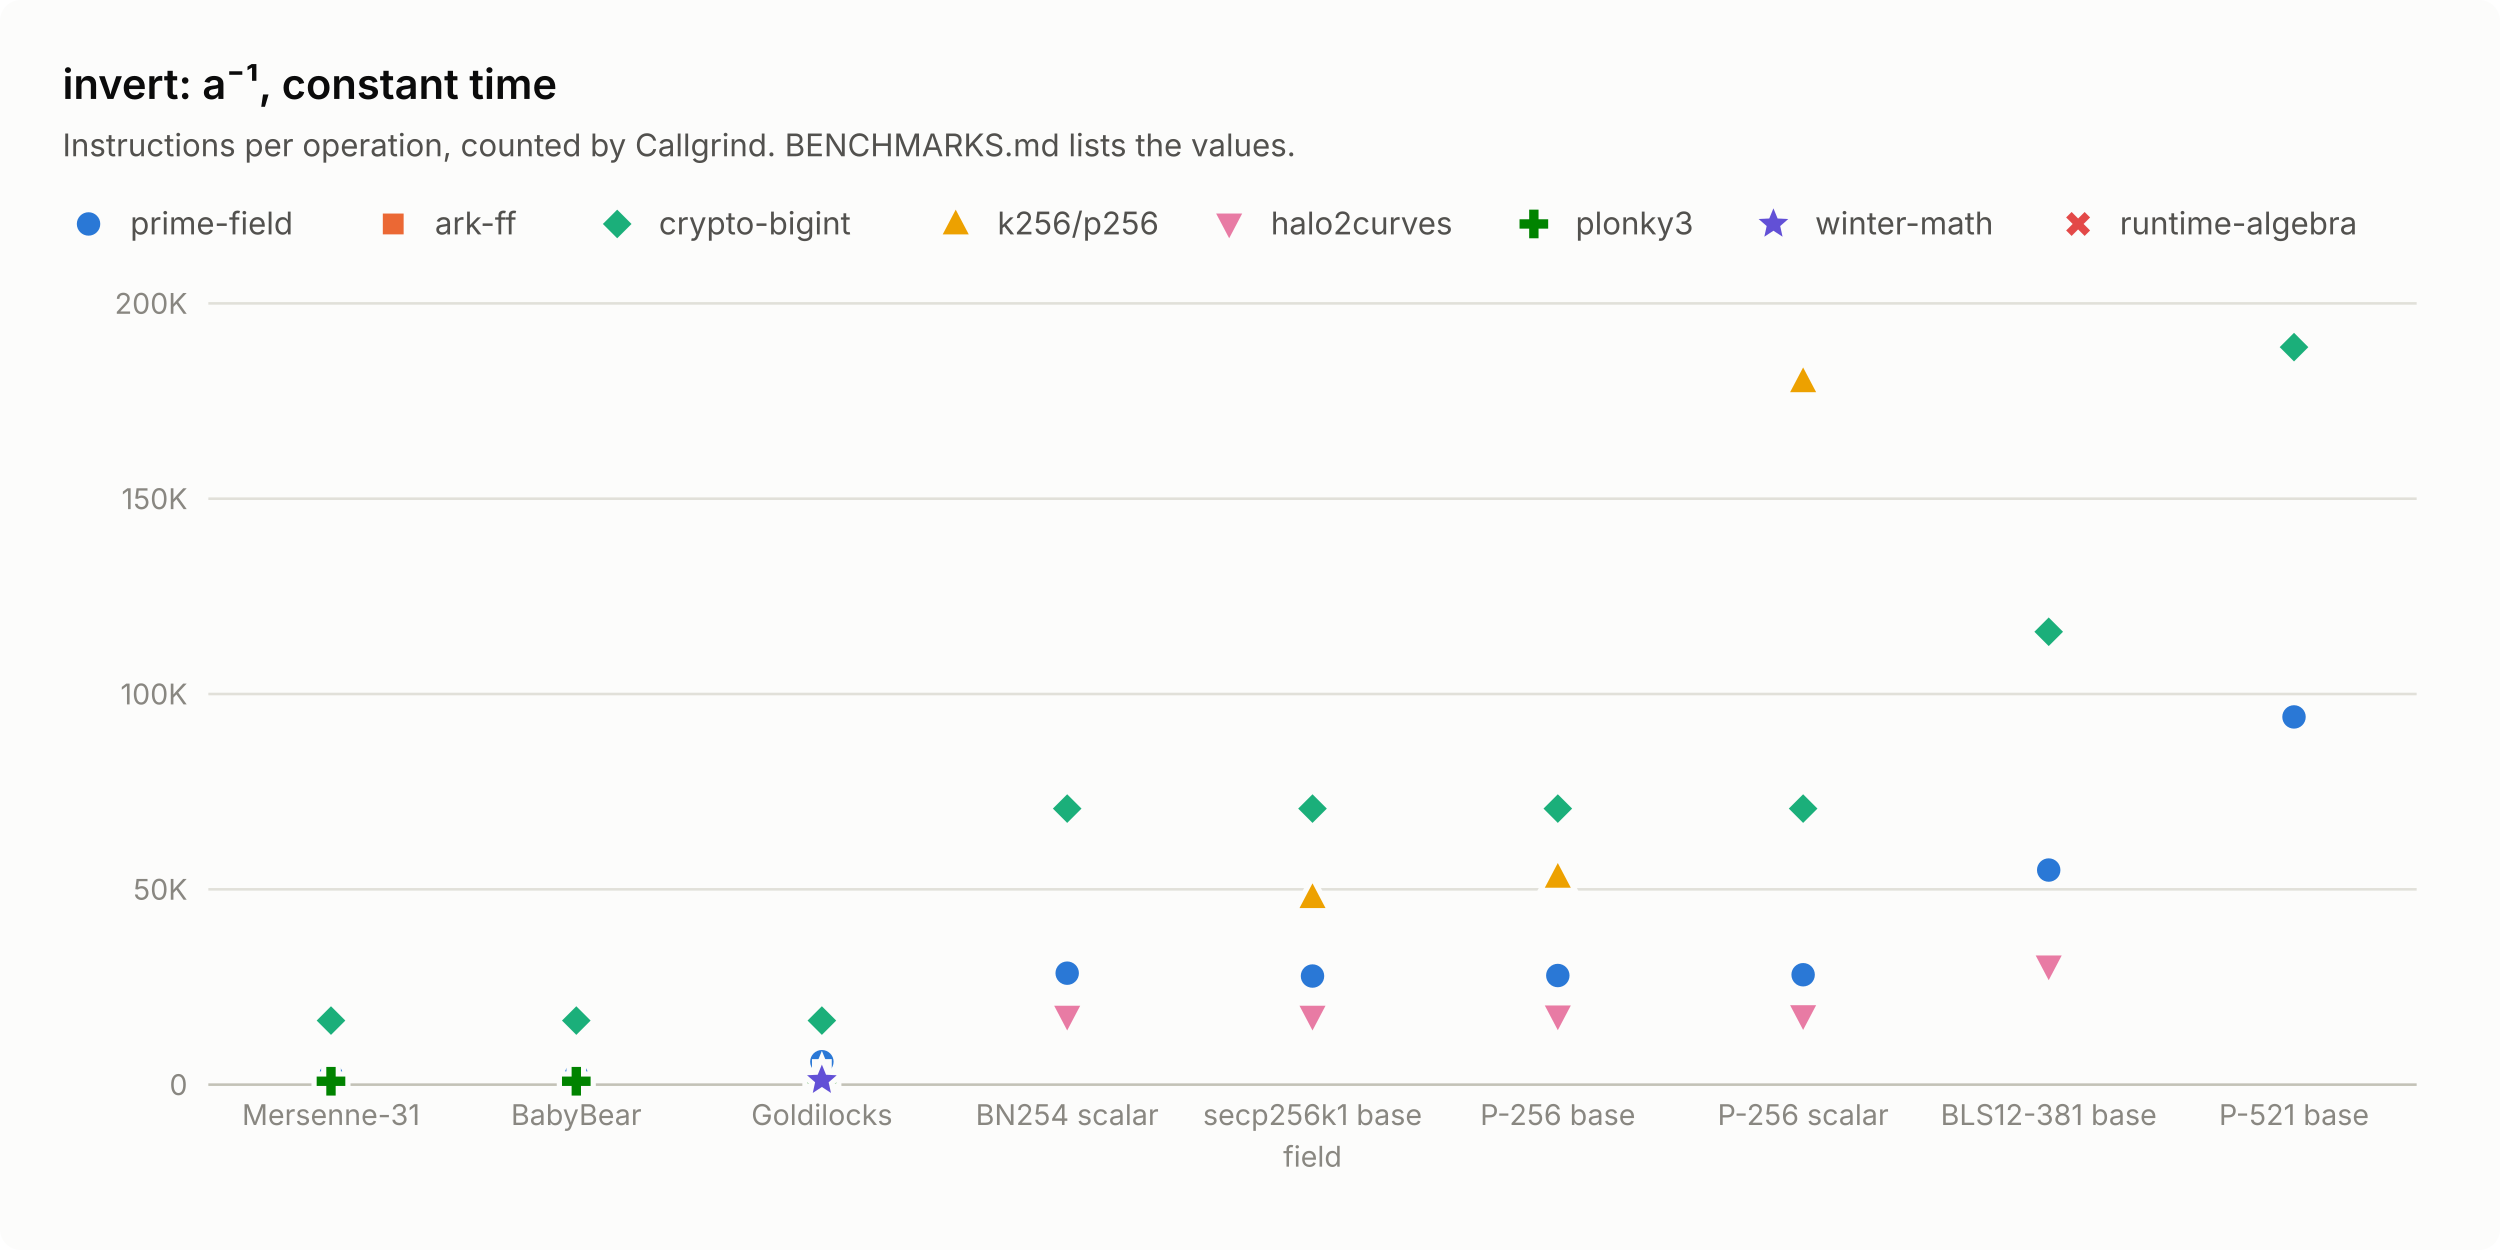
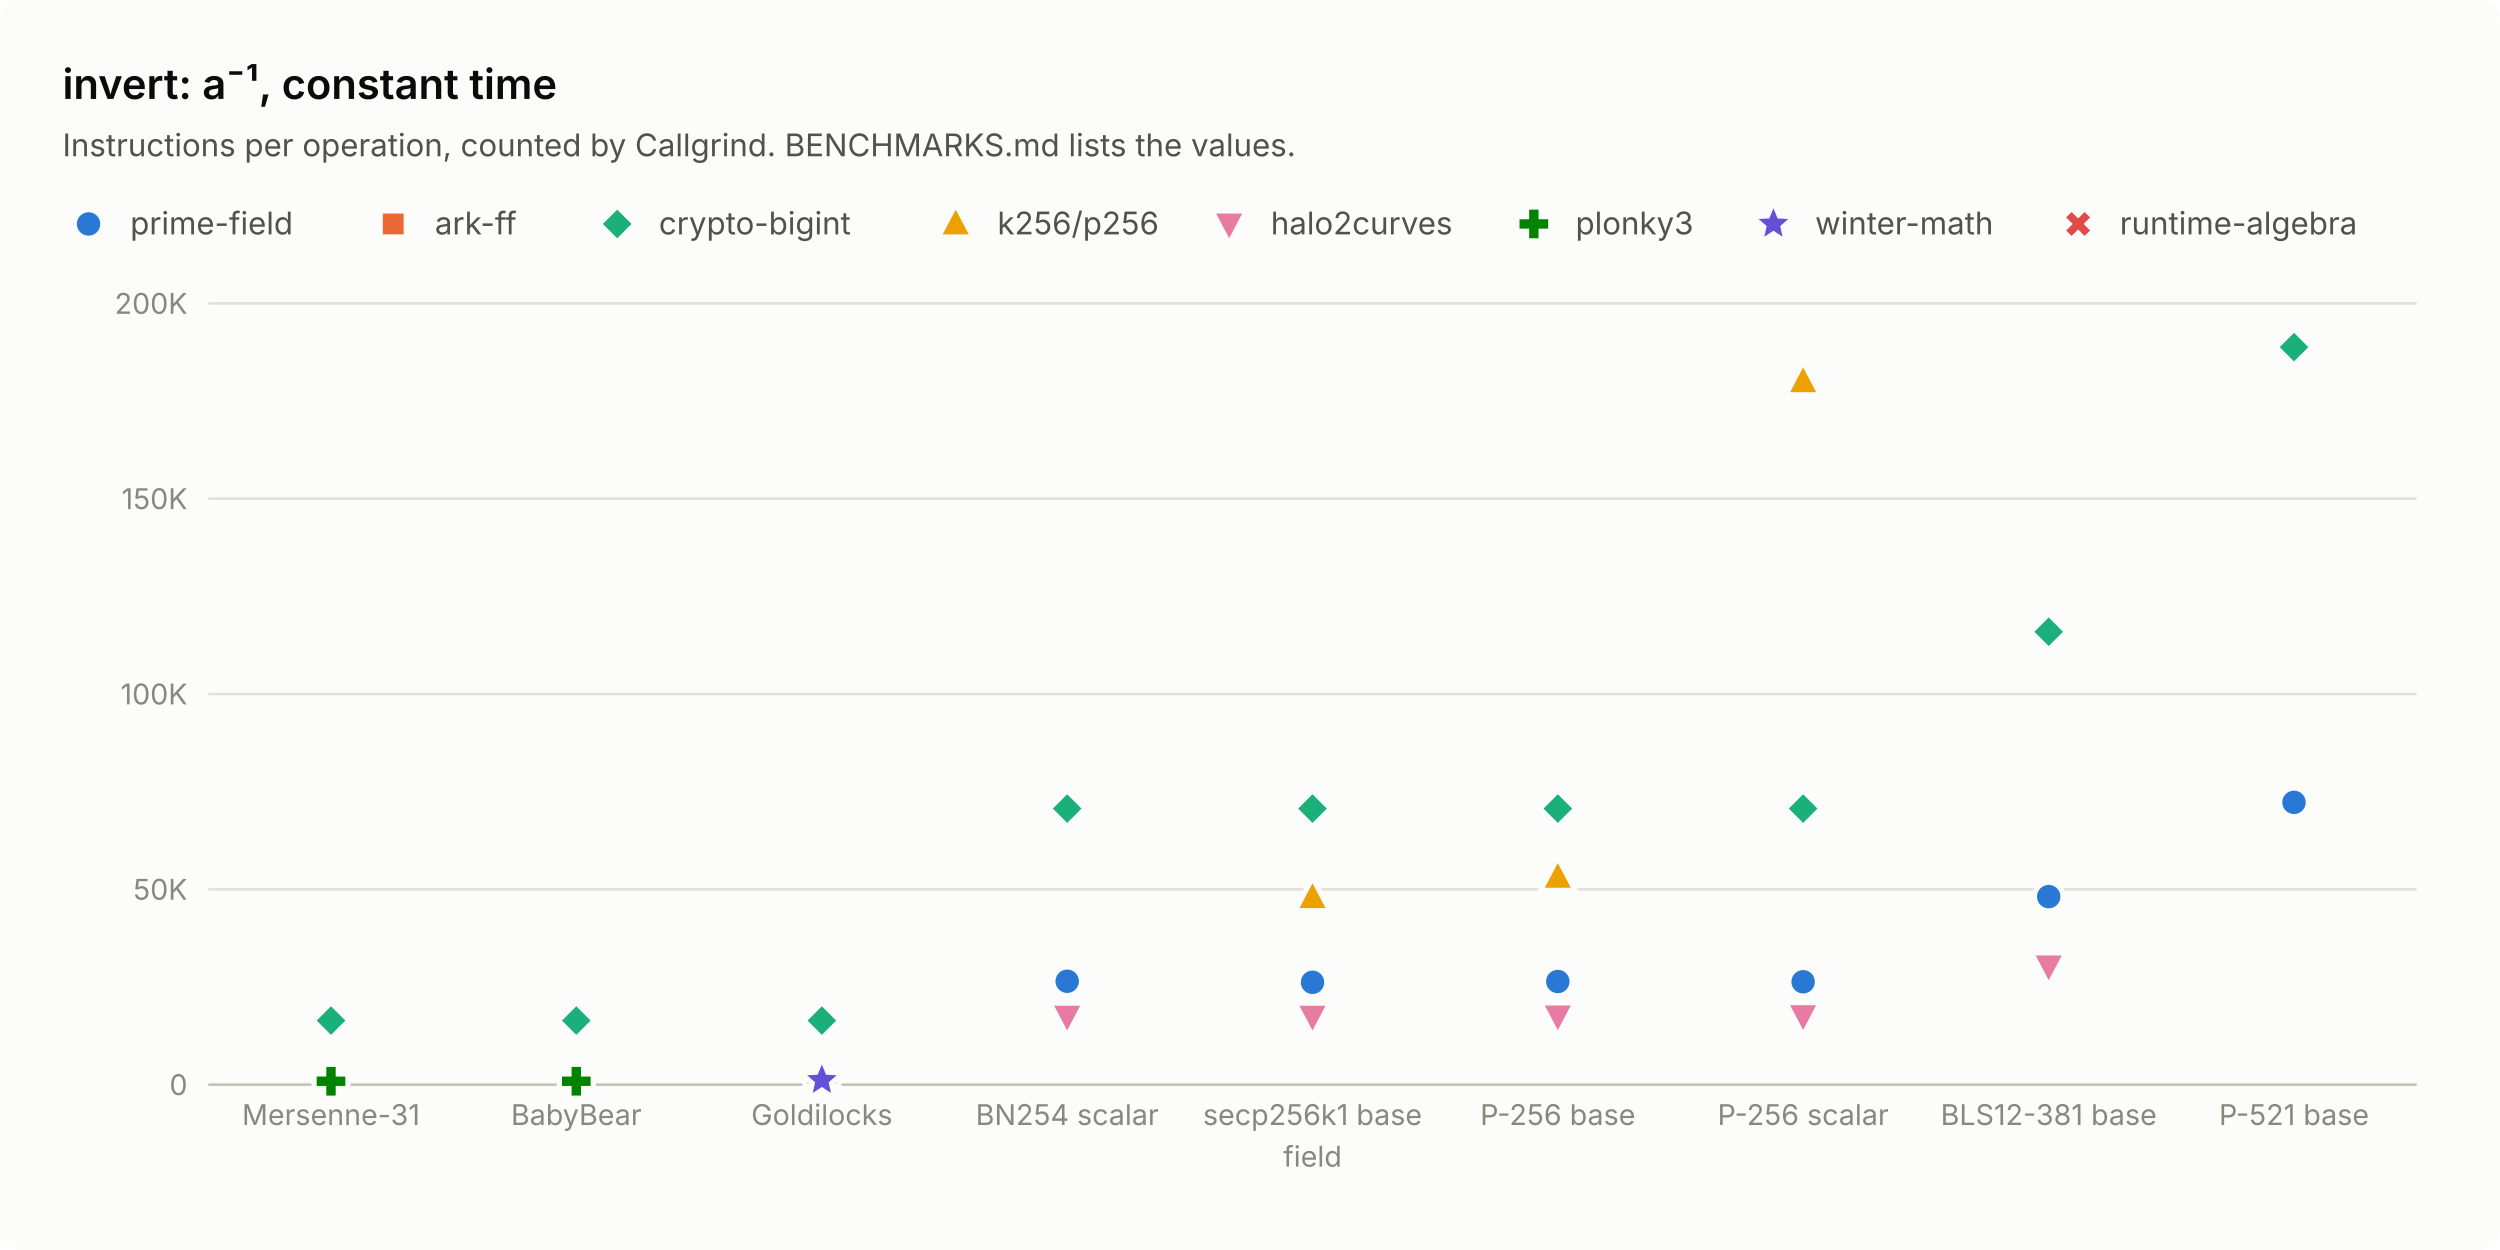
<svg xmlns="http://www.w3.org/2000/svg" width="960" height="480" viewBox="0 0 960 480" role="img" aria-labelledby="title description">
  <style>.grid,.axis{stroke-width:1}.title{font:600 16px system-ui, -apple-system, "Segoe UI", sans-serif}.subtitle,.legend{font:12px system-ui, -apple-system, "Segoe UI", sans-serif}.tick{font:11px system-ui, -apple-system, "Segoe UI", sans-serif;font-variant-numeric:tabular-nums}.line{fill:none;stroke-width:2;stroke-linejoin:round;stroke-linecap:round}.marker{stroke-width:4;paint-order:stroke}.surface{fill:#fcfcfb}.grid{stroke:#e1e0d9}.axis{stroke:#c3c2b7}.title{fill:#0b0b0b}.subtitle,.legend{fill:#52514e}.tick{fill:#898781}.marker{stroke:#fcfcfb}.c0 .line{stroke:#2a78d6}.c0 .marker{fill:#2a78d6}.c1 .line{stroke:#eb6834}.c1 .marker{fill:#eb6834}.c2 .line{stroke:#1baf7a}.c2 .marker{fill:#1baf7a}.c3 .line{stroke:#eda100}.c3 .marker{fill:#eda100}.c4 .line{stroke:#e87ba4}.c4 .marker{fill:#e87ba4}.c5 .line{stroke:#008300}.c5 .marker{fill:#008300}.c6 .line{stroke:#6250d6}.c6 .marker{fill:#6250d6}.c7 .line{stroke:#e34948}.c7 .marker{fill:#e34948}@media (prefers-color-scheme: dark){.surface{fill:#1a1a19}.grid{stroke:#2c2c2a}.axis{stroke:#383835}.title{fill:#f0efec}.subtitle,.legend{fill:#c3c2b7}.tick{fill:#898781}.marker{stroke:#1a1a19}.c0 .line{stroke:#3987e5}.c0 .marker{fill:#3987e5}.c1 .line{stroke:#d95926}.c1 .marker{fill:#d95926}.c2 .line{stroke:#199e70}.c2 .marker{fill:#199e70}.c3 .line{stroke:#c98500}.c3 .marker{fill:#c98500}.c4 .line{stroke:#d55181}.c4 .marker{fill:#d55181}.c5 .line{stroke:#008300}.c5 .marker{fill:#008300}.c6 .line{stroke:#9085e9}.c6 .marker{fill:#9085e9}.c7 .line{stroke:#e66767}.c7 .marker{fill:#e66767}}</style>
  <rect class="surface" width="960" height="480" rx="8" />
  <text class="title" x="24" y="38">invert: a⁻¹, constant time</text>
  <text class="subtitle" x="24" y="60">Instructions per operation, counted by Callgrind. BENCHMARKS.md lists the values.</text>
  <g class="c0">
    <path class="marker" transform="translate(34,86)" d="M0,-4.5A4.5,4.5 0 1 1 0,4.5A4.5,4.5 0 1 1 0,-4.5Z" />
  </g>
  <text class="legend" x="50" y="90">prime-field</text>
  <g class="c1">
    <path class="marker" transform="translate(151,86)" d="M-4,-4H4V4H-4Z" />
  </g>
  <text class="legend" x="167" y="90">ark-ff</text>
  <g class="c2">
    <path class="marker" transform="translate(237,86)" d="M0,-5.5L5.5,0L0,5.5L-5.5,0Z" />
  </g>
  <text class="legend" x="253" y="90">crypto-bigint</text>
  <g class="c3">
    <path class="marker" transform="translate(367,86)" d="M0,-5.5L5,4H-5Z" />
  </g>
  <text class="legend" x="383" y="90">k256/p256</text>
  <g class="c4">
    <path class="marker" transform="translate(472,86)" d="M0,5.5L5,-4H-5Z" />
  </g>
  <text class="legend" x="488" y="90">halo2curves</text>
  <g class="c5">
    <path class="marker" transform="translate(589,86)" d="M-1.8,-5.5H1.8V-1.8H5.5V1.8H1.8V5.5H-1.8V1.8H-5.5V-1.8H-1.8Z" />
  </g>
  <text class="legend" x="605" y="90">plonky3</text>
  <g class="c6">
    <path class="marker" transform="translate(681,86)" d="M0,-6L1.6,-2.1L5.7,-1.9L2.6,0.8L3.5,4.9L0,2.6L-3.5,4.9L-2.6,0.8L-5.7,-1.9L-1.6,-2.1Z" />
  </g>
  <text class="legend" x="697" y="90">winter-math</text>
  <g class="c7">
    <path class="marker" transform="translate(798,86)" d="M-4.6,-2.5L-2.5,-4.6L0,-2.1L2.5,-4.6L4.6,-2.5L2.1,0L4.6,2.5L2.5,4.6L0,2.1L-2.5,4.6L-4.6,2.5L-2.1,0Z" />
  </g>
  <text class="legend" x="814" y="90">runtime-algebra</text>
  <text class="tick" x="72" y="420.5" text-anchor="end">0</text>
  <path class="grid" d="M80,341.5H928" />
  <text class="tick" x="72" y="345.5" text-anchor="end">50K</text>
  <path class="grid" d="M80,266.5H928" />
  <text class="tick" x="72" y="270.5" text-anchor="end">100K</text>
  <path class="grid" d="M80,191.5H928" />
  <text class="tick" x="72" y="195.5" text-anchor="end">150K</text>
  <path class="grid" d="M80,116.5H928" />
  <text class="tick" x="72" y="120.5" text-anchor="end">200K</text>
  <path class="axis" d="M80,416.5H928" />
  <text class="tick" x="127.1" y="432" text-anchor="middle">Mersenne-31</text>
  <text class="tick" x="221.3" y="432" text-anchor="middle">BabyBear</text>
  <text class="tick" x="315.6" y="432" text-anchor="middle">Goldilocks</text>
  <text class="tick" x="409.8" y="432" text-anchor="middle">BN254 scalar</text>
  <text class="tick" x="504.0" y="432" text-anchor="middle">secp256k1 base</text>
  <text class="tick" x="598.2" y="432" text-anchor="middle">P-256 base</text>
  <text class="tick" x="692.4" y="432" text-anchor="middle">P-256 scalar</text>
  <text class="tick" x="786.7" y="432" text-anchor="middle">BLS12-381 base</text>
  <text class="tick" x="880.9" y="432" text-anchor="middle">P-521 base</text>
  <text class="tick" x="504.0" y="448" text-anchor="middle">field</text>
  <g class="c0">
-     <path class="marker" transform="translate(127.1,412.7)" d="M0,-4.5A4.5,4.5 0 1 1 0,4.5A4.5,4.5 0 1 1 0,-4.5Z" />
-     <path class="marker" transform="translate(221.3,412.7)" d="M0,-4.5A4.5,4.5 0 1 1 0,4.5A4.5,4.5 0 1 1 0,-4.5Z" />
-     <path class="marker" transform="translate(315.6,407.7)" d="M0,-4.5A4.5,4.5 0 1 1 0,4.5A4.5,4.5 0 1 1 0,-4.5Z" />
-     <path class="marker" transform="translate(409.8,373.7)" d="M0,-4.5A4.5,4.5 0 1 1 0,4.5A4.5,4.5 0 1 1 0,-4.5Z" />
-     <path class="marker" transform="translate(504.0,374.8)" d="M0,-4.5A4.5,4.5 0 1 1 0,4.5A4.5,4.5 0 1 1 0,-4.5Z" />
-     <path class="marker" transform="translate(598.2,374.6)" d="M0,-4.5A4.5,4.5 0 1 1 0,4.5A4.5,4.5 0 1 1 0,-4.5Z" />
-     <path class="marker" transform="translate(692.4,374.3)" d="M0,-4.5A4.5,4.5 0 1 1 0,4.5A4.5,4.5 0 1 1 0,-4.5Z" />
-     <path class="marker" transform="translate(786.7,334.1)" d="M0,-4.5A4.5,4.5 0 1 1 0,4.5A4.5,4.5 0 1 1 0,-4.5Z" />
-     <path class="marker" transform="translate(880.9,275.3)" d="M0,-4.5A4.5,4.5 0 1 1 0,4.5A4.5,4.5 0 1 1 0,-4.5Z" />
+     <path class="marker" transform="translate(127.1,414.7)" d="M0,-4.5A4.5,4.5 0 1 1 0,4.5A4.5,4.5 0 1 1 0,-4.5Z" />
+     <path class="marker" transform="translate(221.3,414.8)" d="M0,-4.5A4.5,4.5 0 1 1 0,4.5A4.5,4.5 0 1 1 0,-4.5Z" />
+     <path class="marker" transform="translate(315.6,413.2)" d="M0,-4.5A4.5,4.5 0 1 1 0,4.5A4.5,4.5 0 1 1 0,-4.5Z" />
+     <path class="marker" transform="translate(409.8,376.8)" d="M0,-4.5A4.5,4.5 0 1 1 0,4.5A4.5,4.5 0 1 1 0,-4.5Z" />
+     <path class="marker" transform="translate(504.0,377.2)" d="M0,-4.5A4.5,4.5 0 1 1 0,4.5A4.5,4.5 0 1 1 0,-4.5Z" />
+     <path class="marker" transform="translate(598.2,376.9)" d="M0,-4.5A4.5,4.5 0 1 1 0,4.5A4.5,4.5 0 1 1 0,-4.5Z" />
+     <path class="marker" transform="translate(692.4,377.0)" d="M0,-4.5A4.5,4.5 0 1 1 0,4.5A4.5,4.5 0 1 1 0,-4.5Z" />
+     <path class="marker" transform="translate(786.7,344.3)" d="M0,-4.5A4.5,4.5 0 1 1 0,4.5A4.5,4.5 0 1 1 0,-4.5Z" />
+     <path class="marker" transform="translate(880.9,308.1)" d="M0,-4.5A4.5,4.5 0 1 1 0,4.5A4.5,4.5 0 1 1 0,-4.5Z" />
  </g>
  <g class="c1">
</g>
  <g class="c2">
    <path class="marker" transform="translate(127.1,391.9)" d="M0,-5.5L5.5,0L0,5.5L-5.5,0Z" />
    <path class="marker" transform="translate(221.3,391.9)" d="M0,-5.5L5.5,0L0,5.5L-5.5,0Z" />
    <path class="marker" transform="translate(315.6,391.9)" d="M0,-5.5L5.5,0L0,5.5L-5.5,0Z" />
    <path class="marker" transform="translate(409.8,310.5)" d="M0,-5.5L5.5,0L0,5.5L-5.5,0Z" />
    <path class="marker" transform="translate(504.0,310.5)" d="M0,-5.5L5.5,0L0,5.5L-5.5,0Z" />
    <path class="marker" transform="translate(598.2,310.5)" d="M0,-5.5L5.5,0L0,5.5L-5.5,0Z" />
    <path class="marker" transform="translate(692.4,310.5)" d="M0,-5.5L5.5,0L0,5.5L-5.5,0Z" />
    <path class="marker" transform="translate(786.7,242.6)" d="M0,-5.5L5.5,0L0,5.5L-5.5,0Z" />
    <path class="marker" transform="translate(880.9,133.3)" d="M0,-5.5L5.5,0L0,5.5L-5.5,0Z" />
  </g>
  <g class="c3">
    <path class="marker" transform="translate(504.0,344.7)" d="M0,-5.5L5,4H-5Z" />
    <path class="marker" transform="translate(598.2,336.9)" d="M0,-5.5L5,4H-5Z" />
    <path class="marker" transform="translate(692.4,146.6)" d="M0,-5.5L5,4H-5Z" />
  </g>
  <g class="c4">
    <path class="marker" transform="translate(409.8,390.2)" d="M0,5.5L5,-4H-5Z" />
    <path class="marker" transform="translate(504.0,390.2)" d="M0,5.5L5,-4H-5Z" />
    <path class="marker" transform="translate(598.2,390.1)" d="M0,5.5L5,-4H-5Z" />
    <path class="marker" transform="translate(692.4,390.0)" d="M0,5.5L5,-4H-5Z" />
    <path class="marker" transform="translate(786.7,370.9)" d="M0,5.5L5,-4H-5Z" />
  </g>
  <g class="c5">
    <path class="marker" transform="translate(127.1,415.2)" d="M-1.8,-5.5H1.8V-1.8H5.5V1.8H1.8V5.5H-1.8V1.8H-5.5V-1.8H-1.8Z" />
    <path class="marker" transform="translate(221.3,415.2)" d="M-1.8,-5.5H1.8V-1.8H5.5V1.8H1.8V5.5H-1.8V1.8H-5.5V-1.8H-1.8Z" />
    <path class="marker" transform="translate(315.6,414.2)" d="M-1.8,-5.5H1.8V-1.8H5.5V1.8H1.8V5.5H-1.8V1.8H-5.5V-1.8H-1.8Z" />
  </g>
  <g class="c6">
    <path class="marker" transform="translate(315.6,414.8)" d="M0,-6L1.6,-2.1L5.7,-1.9L2.6,0.8L3.5,4.9L0,2.6L-3.5,4.9L-2.6,0.8L-5.7,-1.9L-1.6,-2.1Z" />
  </g>
  <g class="c7">
</g>
</svg>
